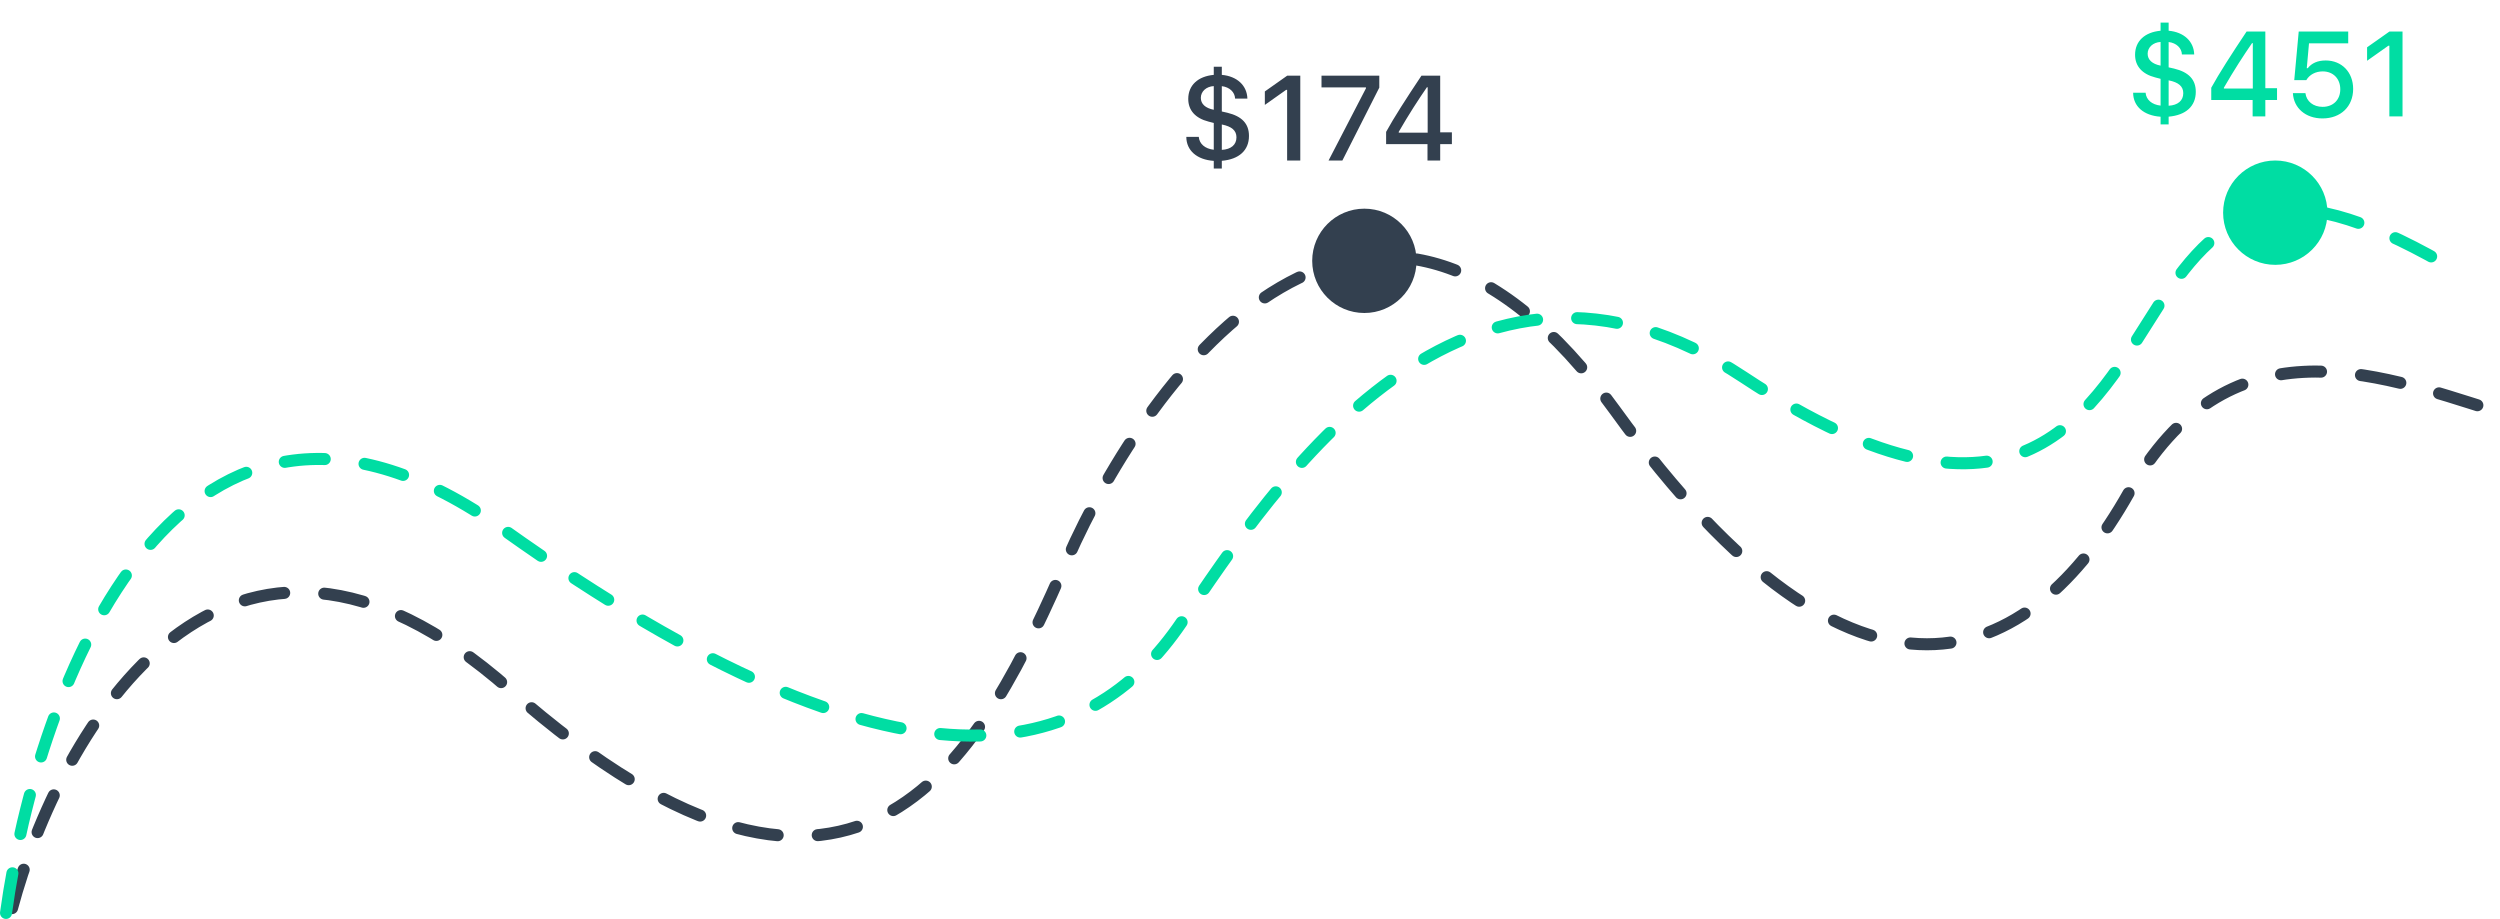
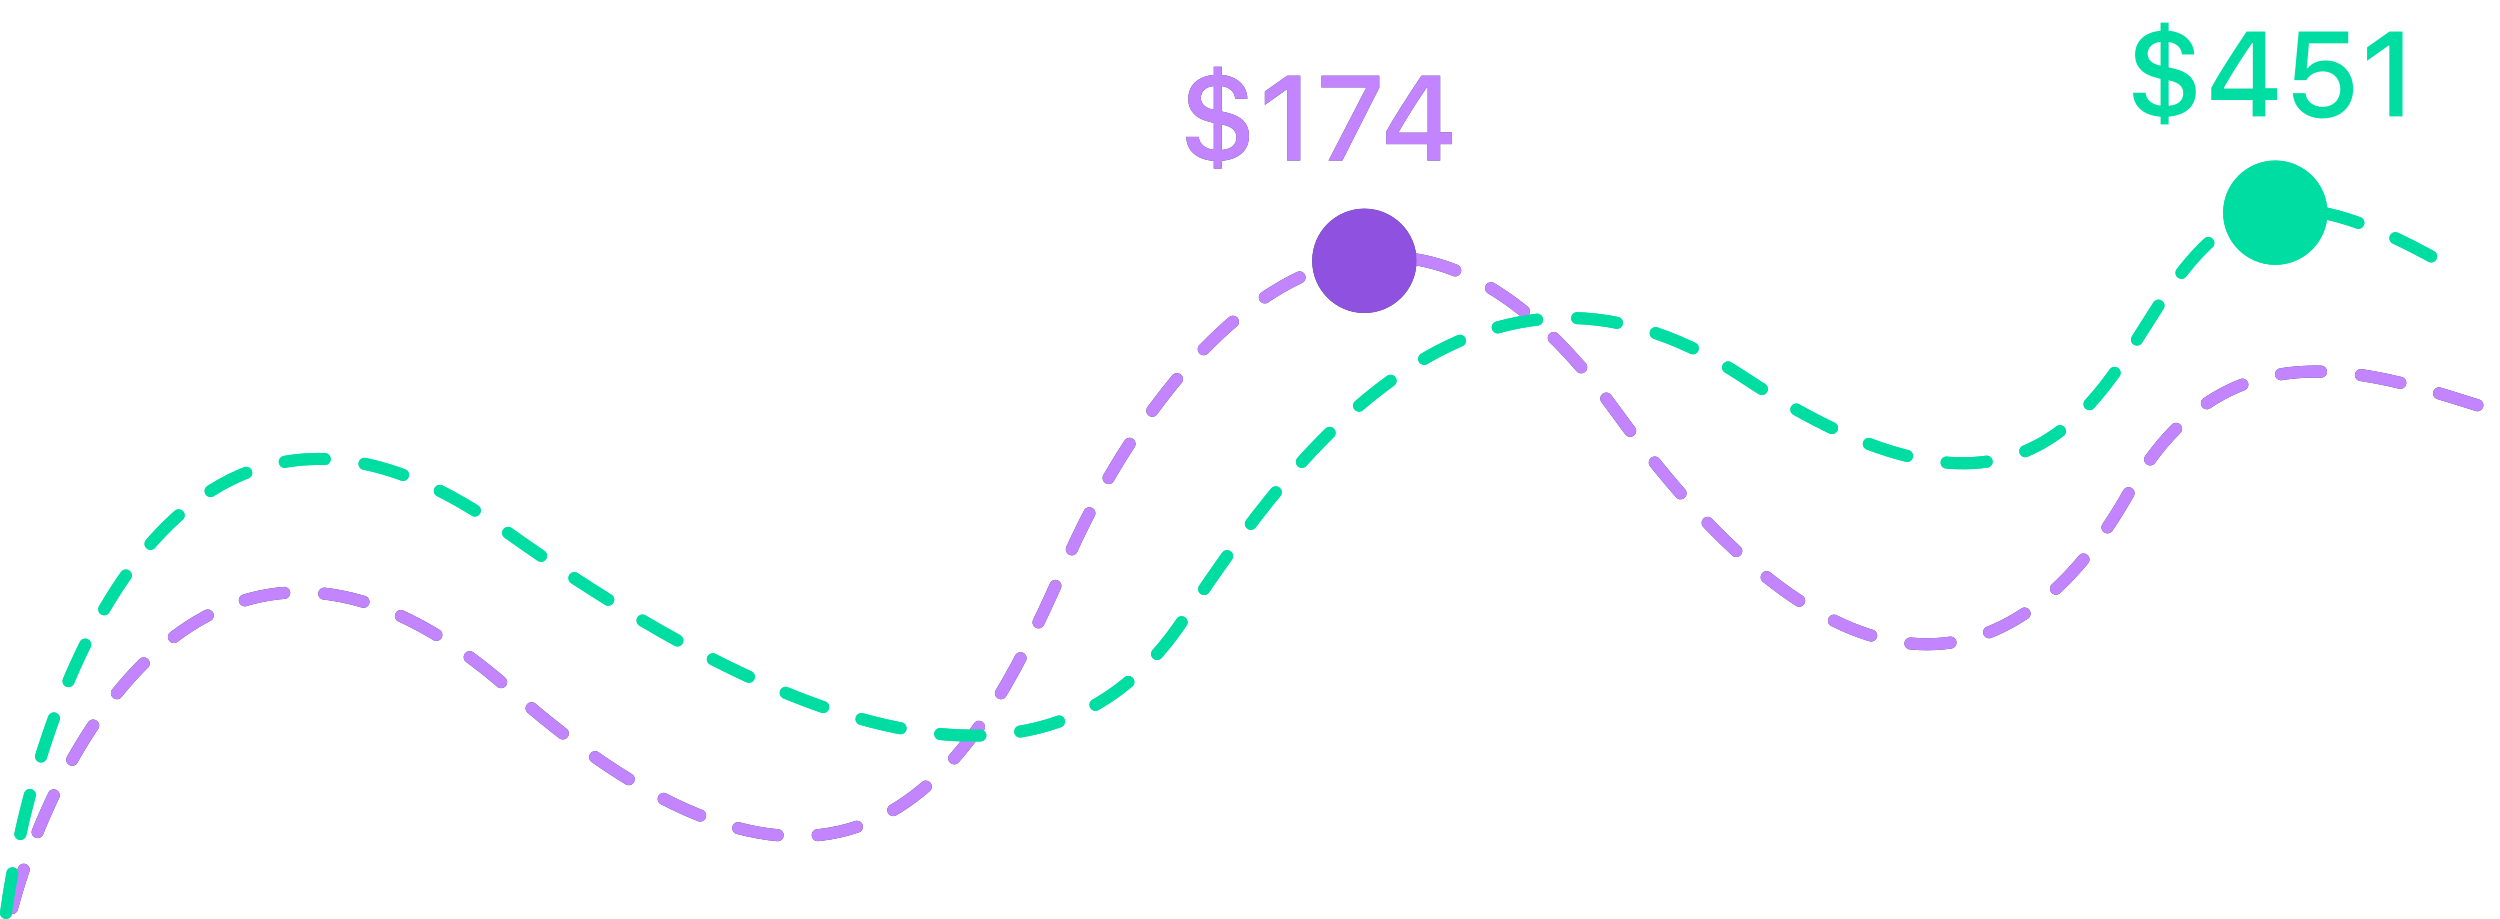
<svg xmlns="http://www.w3.org/2000/svg" width="623" height="229" viewBox="0 0 623 229" fill="none">
  <path d="M3 226.303C14.833 182.137 56.2 109.403 127 171.803C215.5 249.803 245.5 185.803 266 139.303C286.5 92.803 341.5 17.803 402.5 102.303C463.5 186.803 506 166.303 530.5 122.803C555 79.303 591.5 92.803 621.5 102.303" stroke="#33404F" stroke-width="3" stroke-linecap="round" stroke-dasharray="10 10" />
  <path d="M1.5 227.5C9.167 171.667 44.7 74.4 125.5 132C226.5 204 271.5 189 294.5 155C317.5 121 365 48 434.5 94C504 140 521.5 101.5 538 76C554.5 50.5 569.5 42 613 68" stroke="#00DDA3" stroke-width="3" stroke-linecap="round" stroke-dasharray="10 10" />
  <circle cx="340" cy="65" r="13" fill="#33404F" />
  <circle cx="567" cy="53" r="13" fill="#00DDA3" />
  <path d="M304.477 41.992V40.073C308.769 39.707 311.244 37.466 311.244 33.877C311.244 30.845 309.516 28.984 305.839 28.091L304.477 27.783V21.47C306.41 21.704 307.729 22.964 307.787 24.575H310.849C310.761 21.309 308.271 18.994 304.477 18.657V16.636H302.47V18.657C298.515 19.023 296.112 21.265 296.112 24.648C296.112 27.505 297.899 29.468 301.166 30.303L302.47 30.64V37.319C300.287 37.07 298.881 35.855 298.734 34.111H295.629C295.644 37.51 298.28 39.81 302.47 40.088V41.992H304.477ZM308.124 34.214C308.124 36.074 306.791 37.217 304.477 37.349V31.02C306.967 31.519 308.124 32.529 308.124 34.214ZM299.247 24.385C299.247 22.788 300.595 21.558 302.47 21.455V27.358C300.36 26.934 299.247 25.894 299.247 24.385ZM320.751 40H324.032V18.862H320.766L315.199 22.788V26.143L320.502 22.393H320.751V40ZM331.078 40H334.521L343.72 21.836V18.862H329.32V21.777H340.395V22.012L331.078 40ZM355.731 40H358.896V35.913H361.811V32.983H358.896V18.862H354.223C350.458 24.502 347.309 29.409 345.419 32.866V35.913H355.731V40ZM348.568 32.852C351.059 28.53 353.49 24.78 355.585 21.748H355.775V33.057H348.568V32.852Z" fill="#33404F" />
+   <path d="M3 226.303C14.833 182.137 56.2 109.403 127 171.803C215.5 249.803 245.5 185.803 266 139.303C286.5 92.803 341.5 17.803 402.5 102.303C463.5 186.803 506 166.303 530.5 122.803C555 79.303 591.5 92.803 621.5 102.303" stroke="#C285FF" stroke-width="3" stroke-linecap="round" stroke-dasharray="10 10" />
+   <path d="M1.5 227.5C9.167 171.667 44.7 74.4 125.5 132C226.5 204 271.5 189 294.5 155C317.5 121 365 48 434.5 94C504 140 521.5 101.5 538 76C554.5 50.5 569.5 42 613 68" stroke="#00DDA3" stroke-width="3" stroke-linecap="round" stroke-dasharray="10 10" />
+   <circle cx="340" cy="65" r="13" fill="#8f51e0" />
+   <circle cx="567" cy="53" r="13" fill="#00DDA3" />
+   <path d="M304.477 41.992V40.073C308.769 39.707 311.244 37.466 311.244 33.877C311.244 30.845 309.516 28.984 305.839 28.091L304.477 27.783V21.47C306.41 21.704 307.729 22.964 307.787 24.575H310.849C310.761 21.309 308.271 18.994 304.477 18.657V16.636H302.47V18.657C298.515 19.023 296.112 21.265 296.112 24.648C296.112 27.505 297.899 29.468 301.166 30.303L302.47 30.64V37.319C300.287 37.07 298.881 35.855 298.734 34.111H295.629C295.644 37.51 298.28 39.81 302.47 40.088V41.992H304.477ZM308.124 34.214C308.124 36.074 306.791 37.217 304.477 37.349V31.02C306.967 31.519 308.124 32.529 308.124 34.214ZM299.247 24.385C299.247 22.788 300.595 21.558 302.47 21.455V27.358C300.36 26.934 299.247 25.894 299.247 24.385ZM320.751 40H324.032V18.862H320.766L315.199 22.788V26.143L320.502 22.393H320.751V40ZM331.078 40H334.521L343.72 21.836V18.862H329.32V21.777H340.395V22.012L331.078 40ZM355.731 40H358.896V35.913H361.811V32.983H358.896V18.862H354.223C350.458 24.502 347.309 29.409 345.419 32.866V35.913H355.731V40ZM348.568 32.852C351.059 28.53 353.49 24.78 355.585 21.748H355.775V33.057H348.568V32.852Z" fill="#C285FF" />
  <path d="M540.424 30.992V29.073C544.716 28.707 547.191 26.466 547.191 22.877C547.191 19.845 545.463 17.984 541.786 17.091L540.424 16.783V10.47C542.357 10.704 543.676 11.964 543.734 13.575H546.796C546.708 10.309 544.218 7.994 540.424 7.657V5.636H538.417V7.657C534.462 8.023 532.06 10.265 532.06 13.648C532.06 16.505 533.847 18.468 537.113 19.303L538.417 19.64V26.319C536.234 26.07 534.828 24.855 534.682 23.111H531.576C531.591 26.51 534.228 28.81 538.417 29.088V30.992H540.424ZM544.071 23.214C544.071 25.074 542.738 26.217 540.424 26.349V20.02C542.914 20.519 544.071 21.529 544.071 23.214ZM535.194 13.385C535.194 11.788 536.542 10.558 538.417 10.455V16.358C536.308 15.934 535.194 14.894 535.194 13.385ZM561.356 29H564.521V24.913H567.436V21.983H564.521V7.862H559.848C556.083 13.502 552.934 18.409 551.044 21.866V24.913H561.356V29ZM554.193 21.852C556.684 17.53 559.115 13.78 561.21 10.748H561.4V22.057H554.193V21.852ZM578.759 29.513C583.314 29.513 586.405 26.539 586.405 22.159C586.405 17.999 583.578 15.069 579.564 15.069C577.558 15.069 576.063 15.743 575.097 16.988H574.848L575.404 10.792H585.175V7.862H572.841L571.728 19.962H574.73C575.551 18.6 577.016 17.794 578.832 17.794C581.41 17.794 583.197 19.596 583.197 22.247C583.197 24.884 581.425 26.627 578.788 26.627C576.474 26.627 574.76 25.265 574.511 23.214H571.391C571.581 26.92 574.555 29.513 578.759 29.513ZM595.429 29H598.71V7.862H595.443L589.877 11.788V15.143L595.18 11.393H595.429V29Z" fill="#00DDA3" />
</svg>
